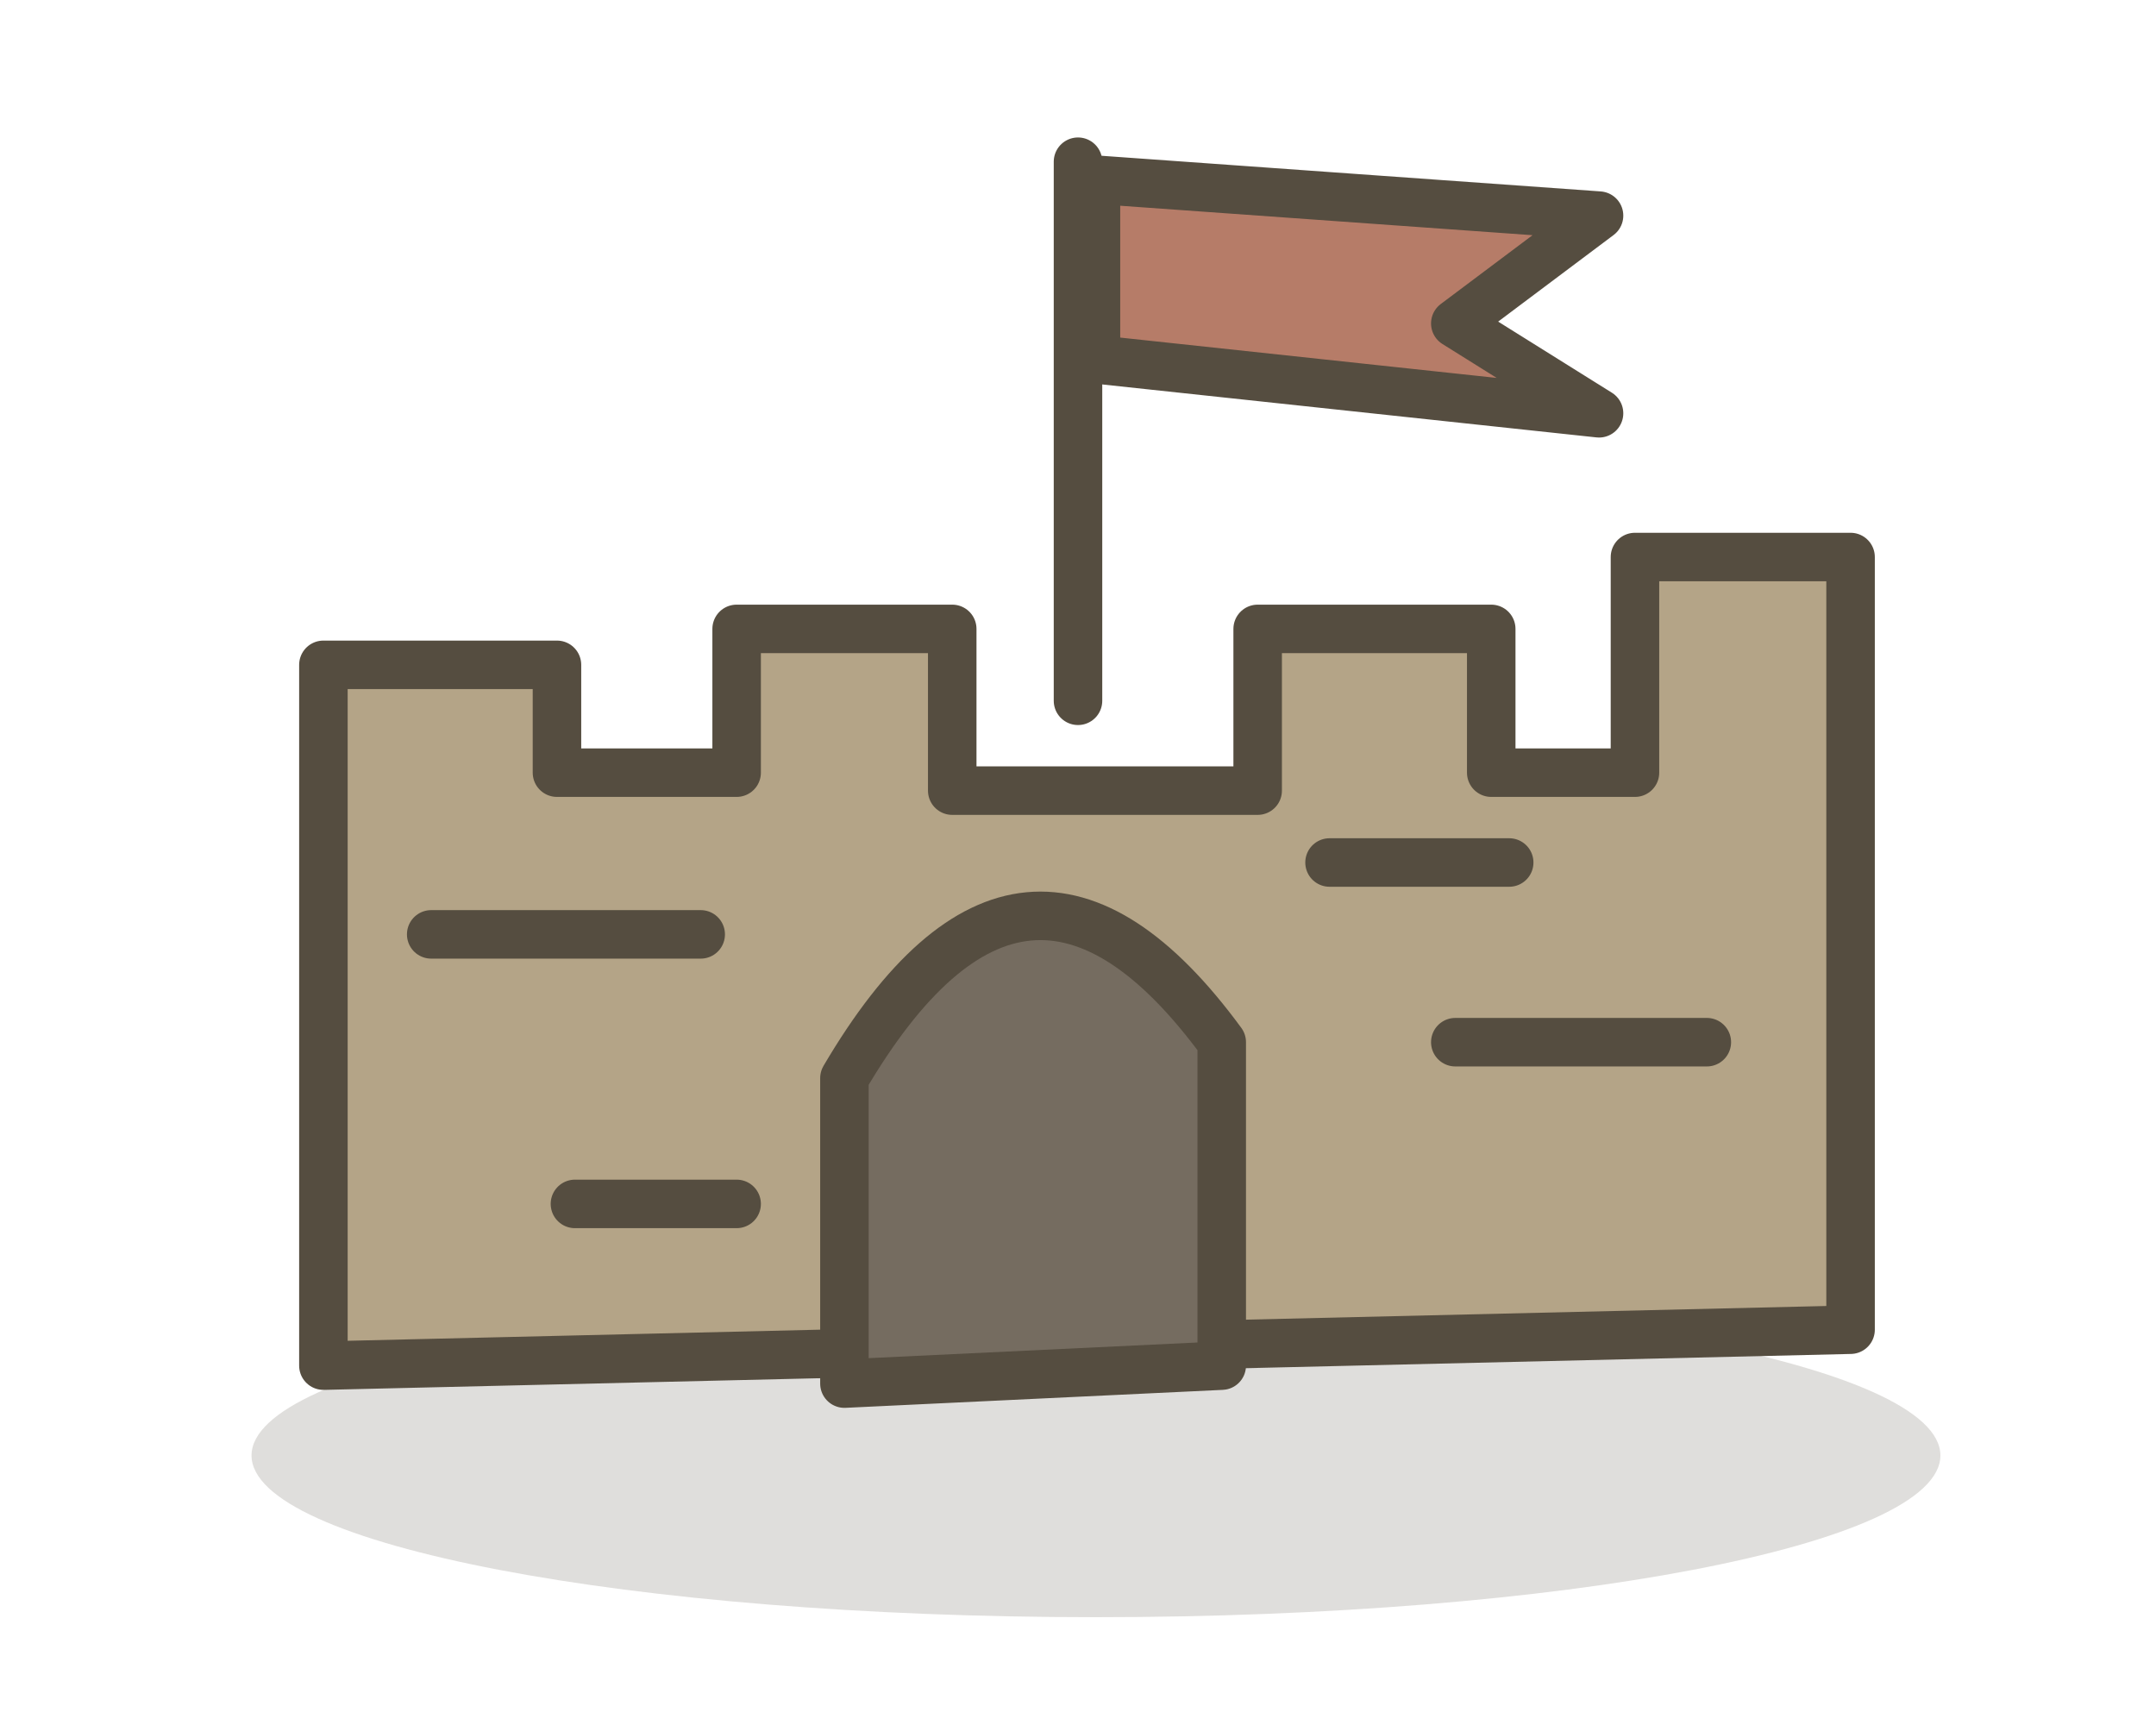
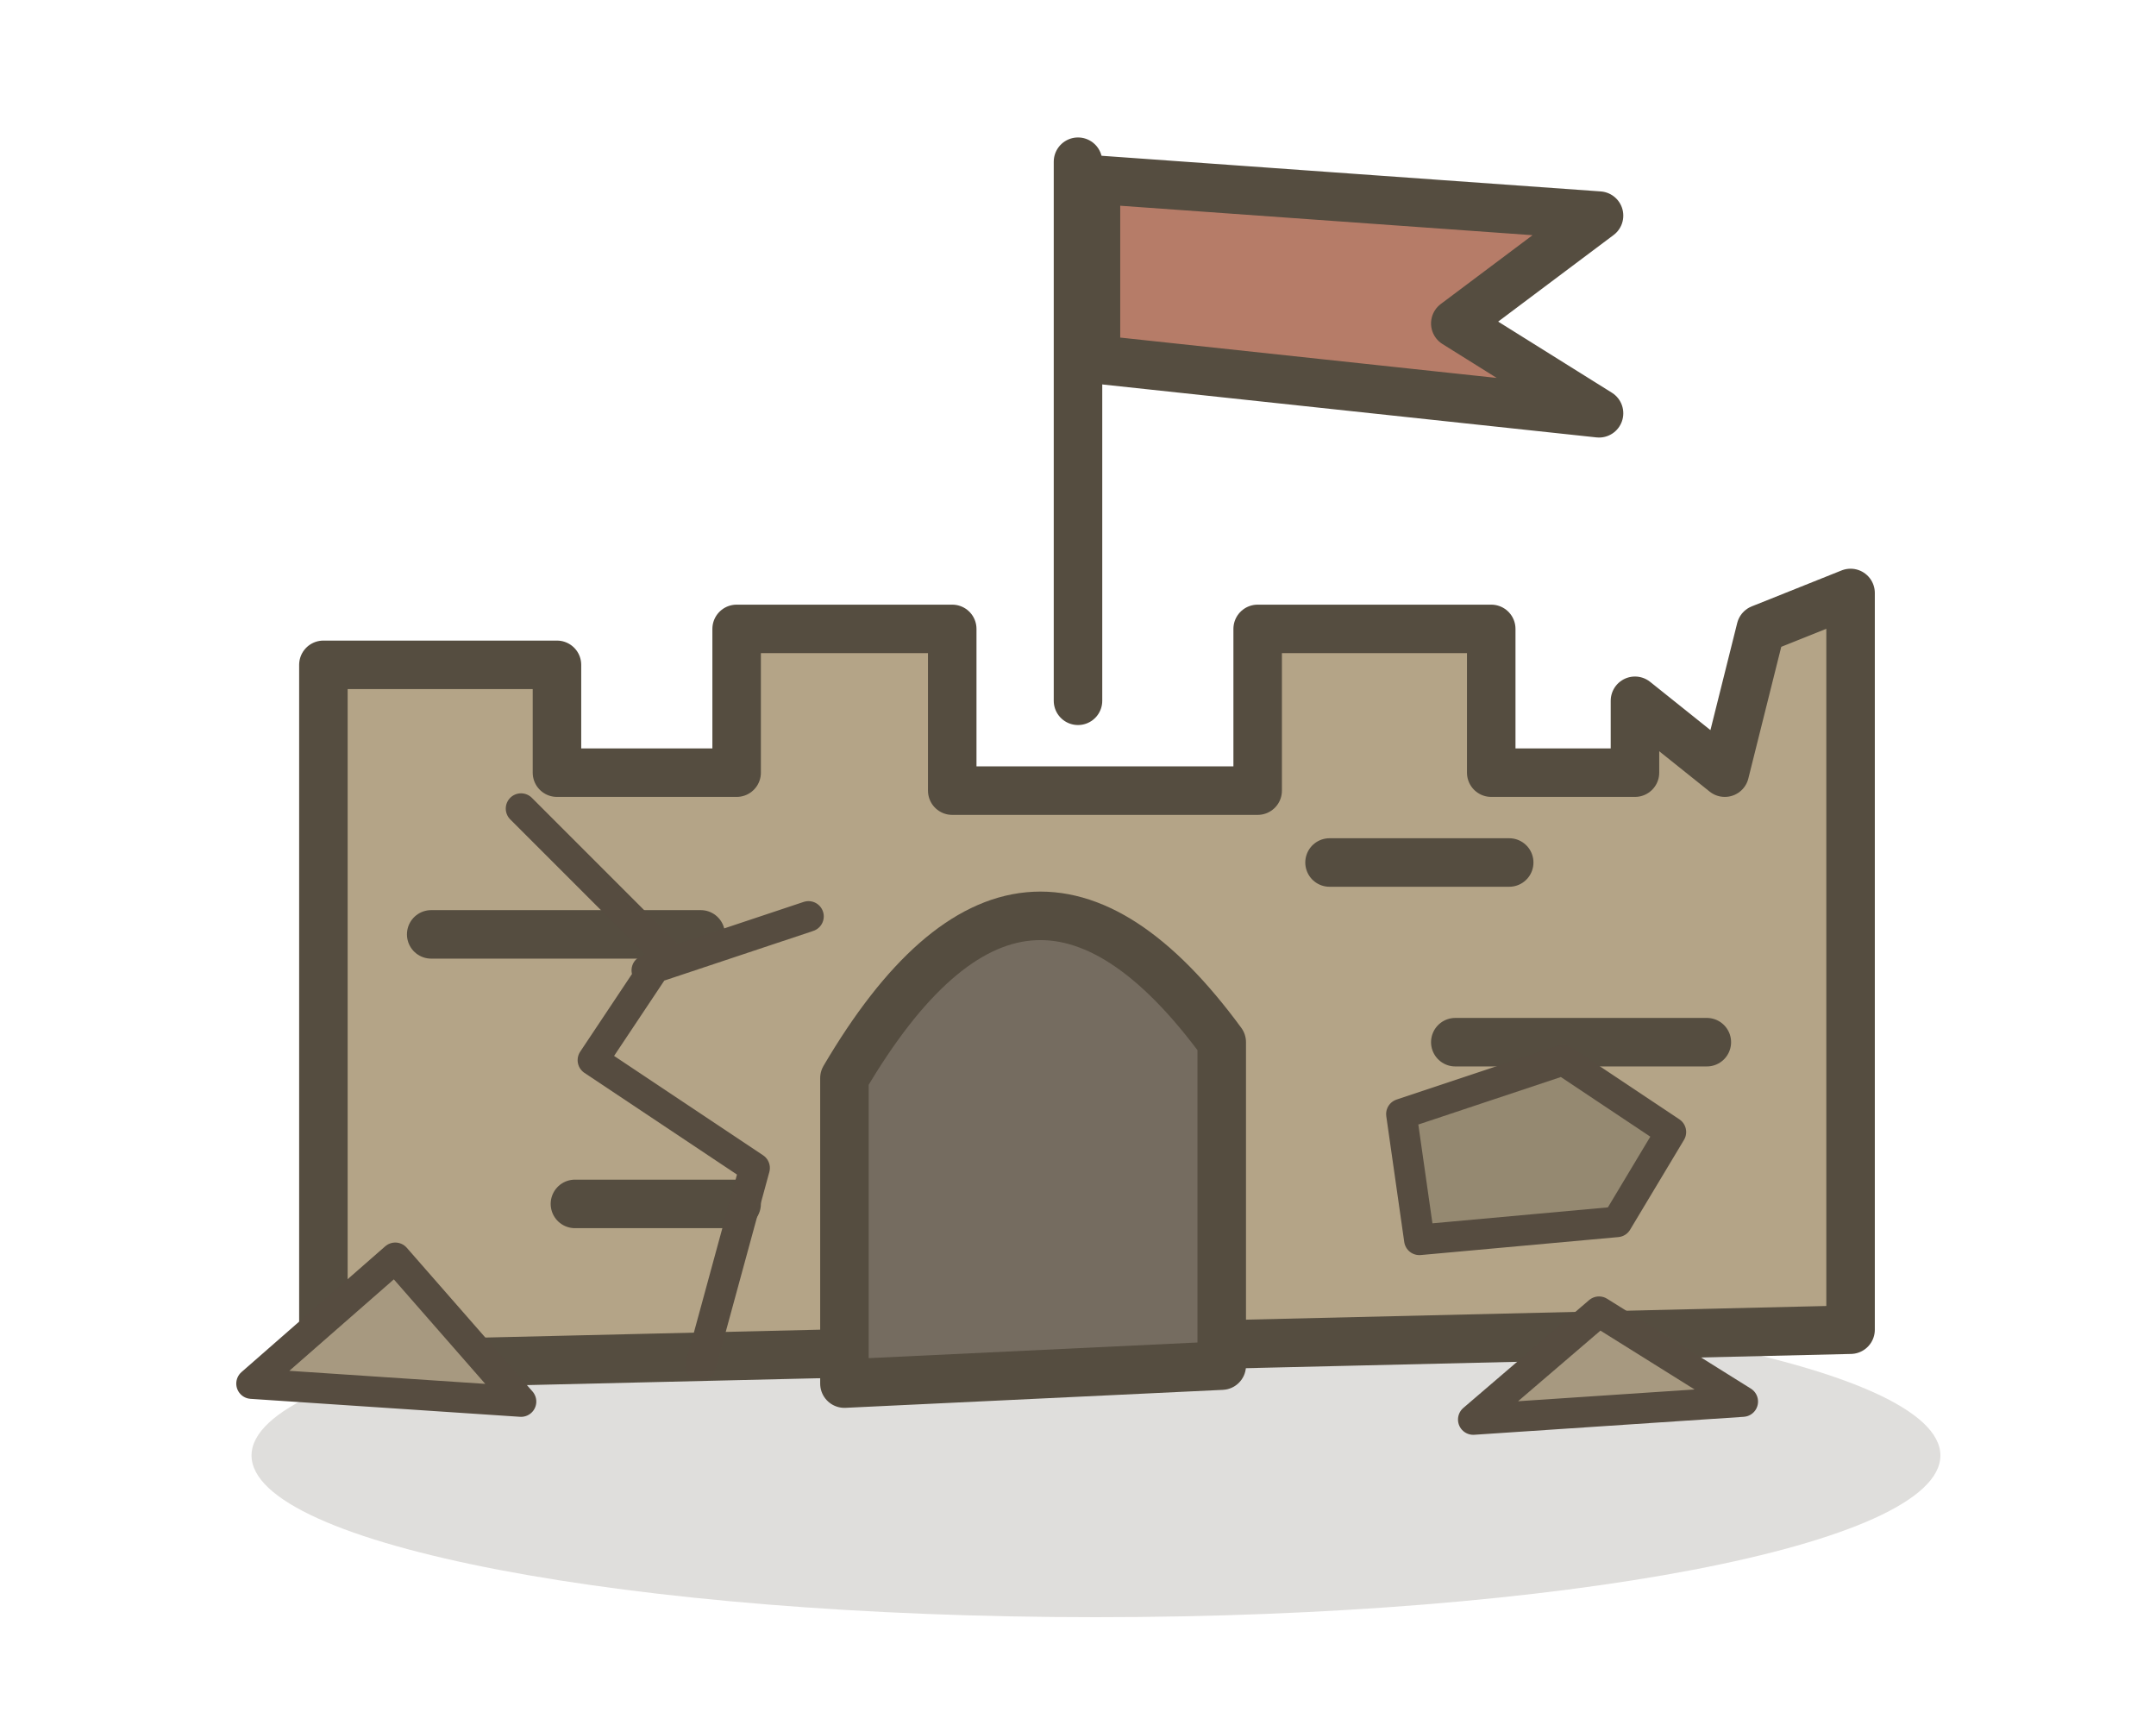
<svg xmlns="http://www.w3.org/2000/svg" width="120" height="96" viewBox="0 0 120 96">
  <ellipse cx="61" cy="81" rx="47" ry="9" fill="#50483b" opacity=".18" />
  <g stroke="#554d40" stroke-width="2.7" stroke-linejoin="round" stroke-linecap="round">
-     <path d="M18 76V37h13v6h10v-8h12v9h17v-9h13v8h8V31h12v43z" fill="#b4a487" />
+     <path d="M18 76V37h13v6h10v-8h12v9h17v-9h13v8h8V39l5 4 2-8 5-2v41z" fill="#b4a487" />
    <path d="M47 77V60q10-17 21-2v18z" fill="#756c60" />
    <path d="M24 52h15m42 6h14M32 67h9M74 48h10M60 39V9" fill="none" />
    <path d="M61 10l28 2-8 6 8 5-28-3z" fill="#b67c68" />
+     <path d="m29 45 8 8-4 6 9 6-3 11m-3-22 9-3" fill="none" stroke="#564c40" stroke-width="1.7" />
+     <path d="m78 62 9-3 6 4-3 5-11 1z" fill="#958971" stroke="#564c40" stroke-width="1.7" />
+     <path d="m14 77 8-7 7 8zm68 2 7-6 8 5z" fill="#a79980" stroke="#564c40" stroke-width="1.7" />
  </g>
</svg>
